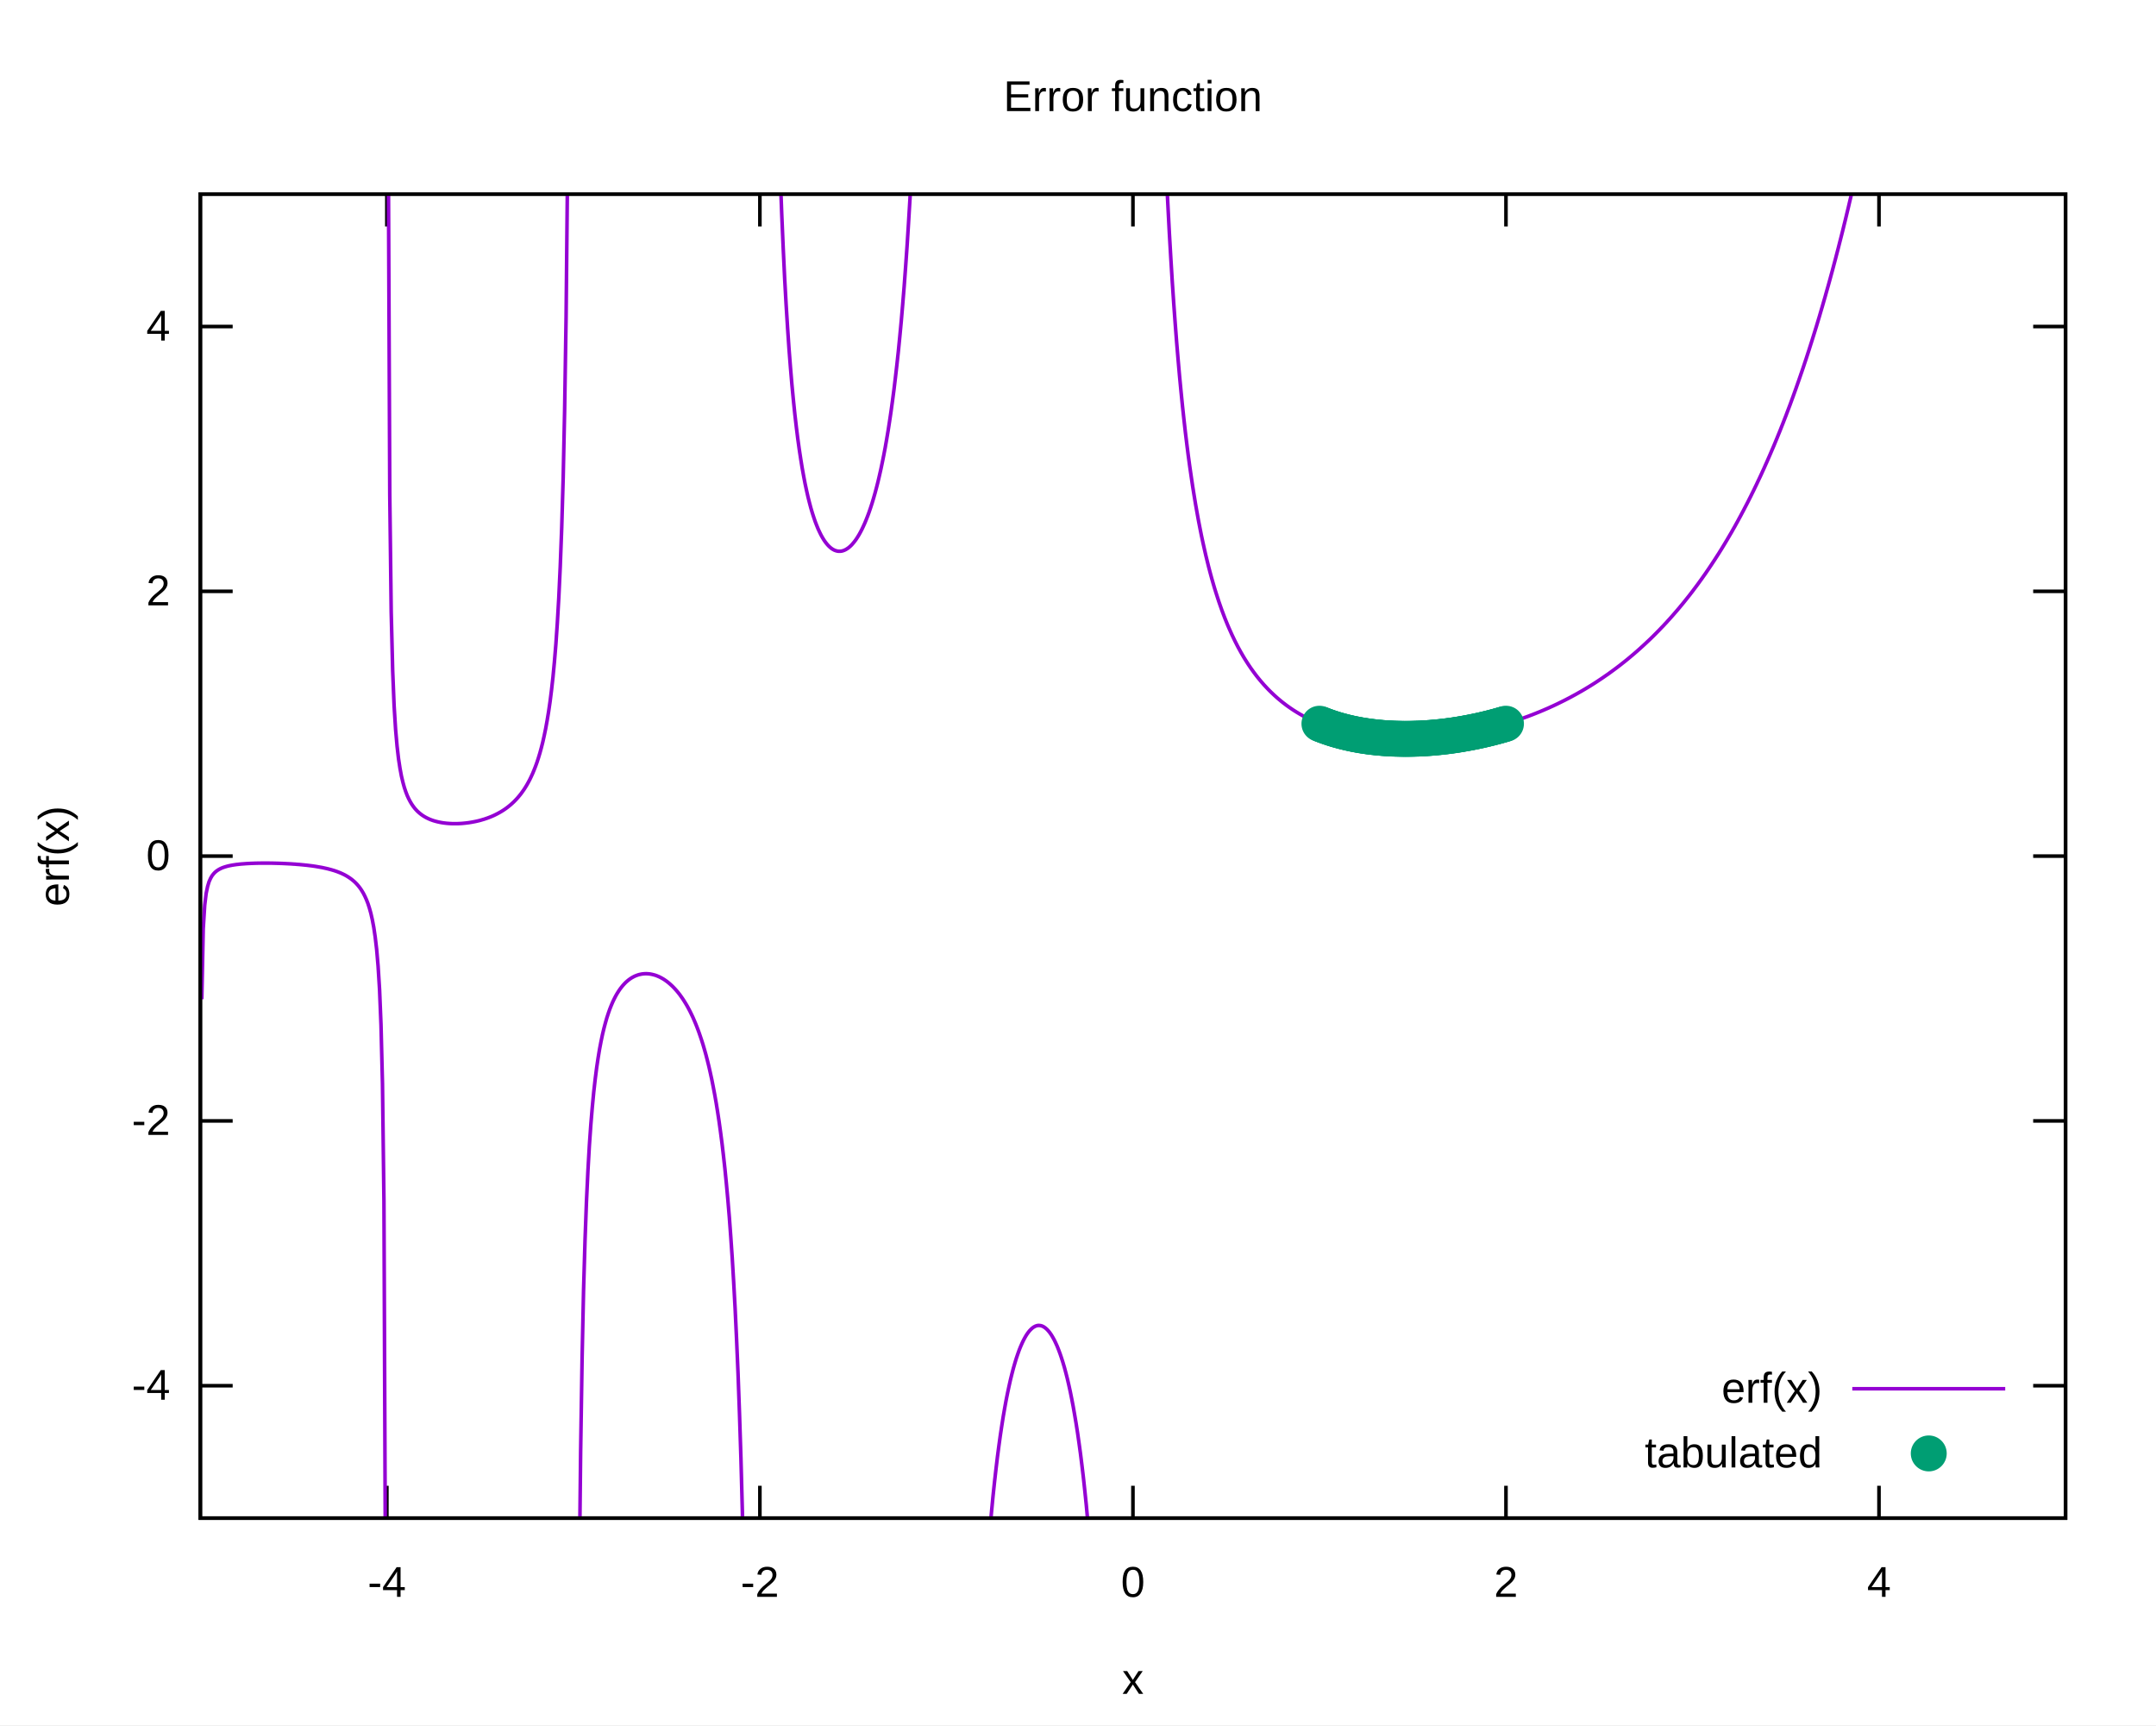
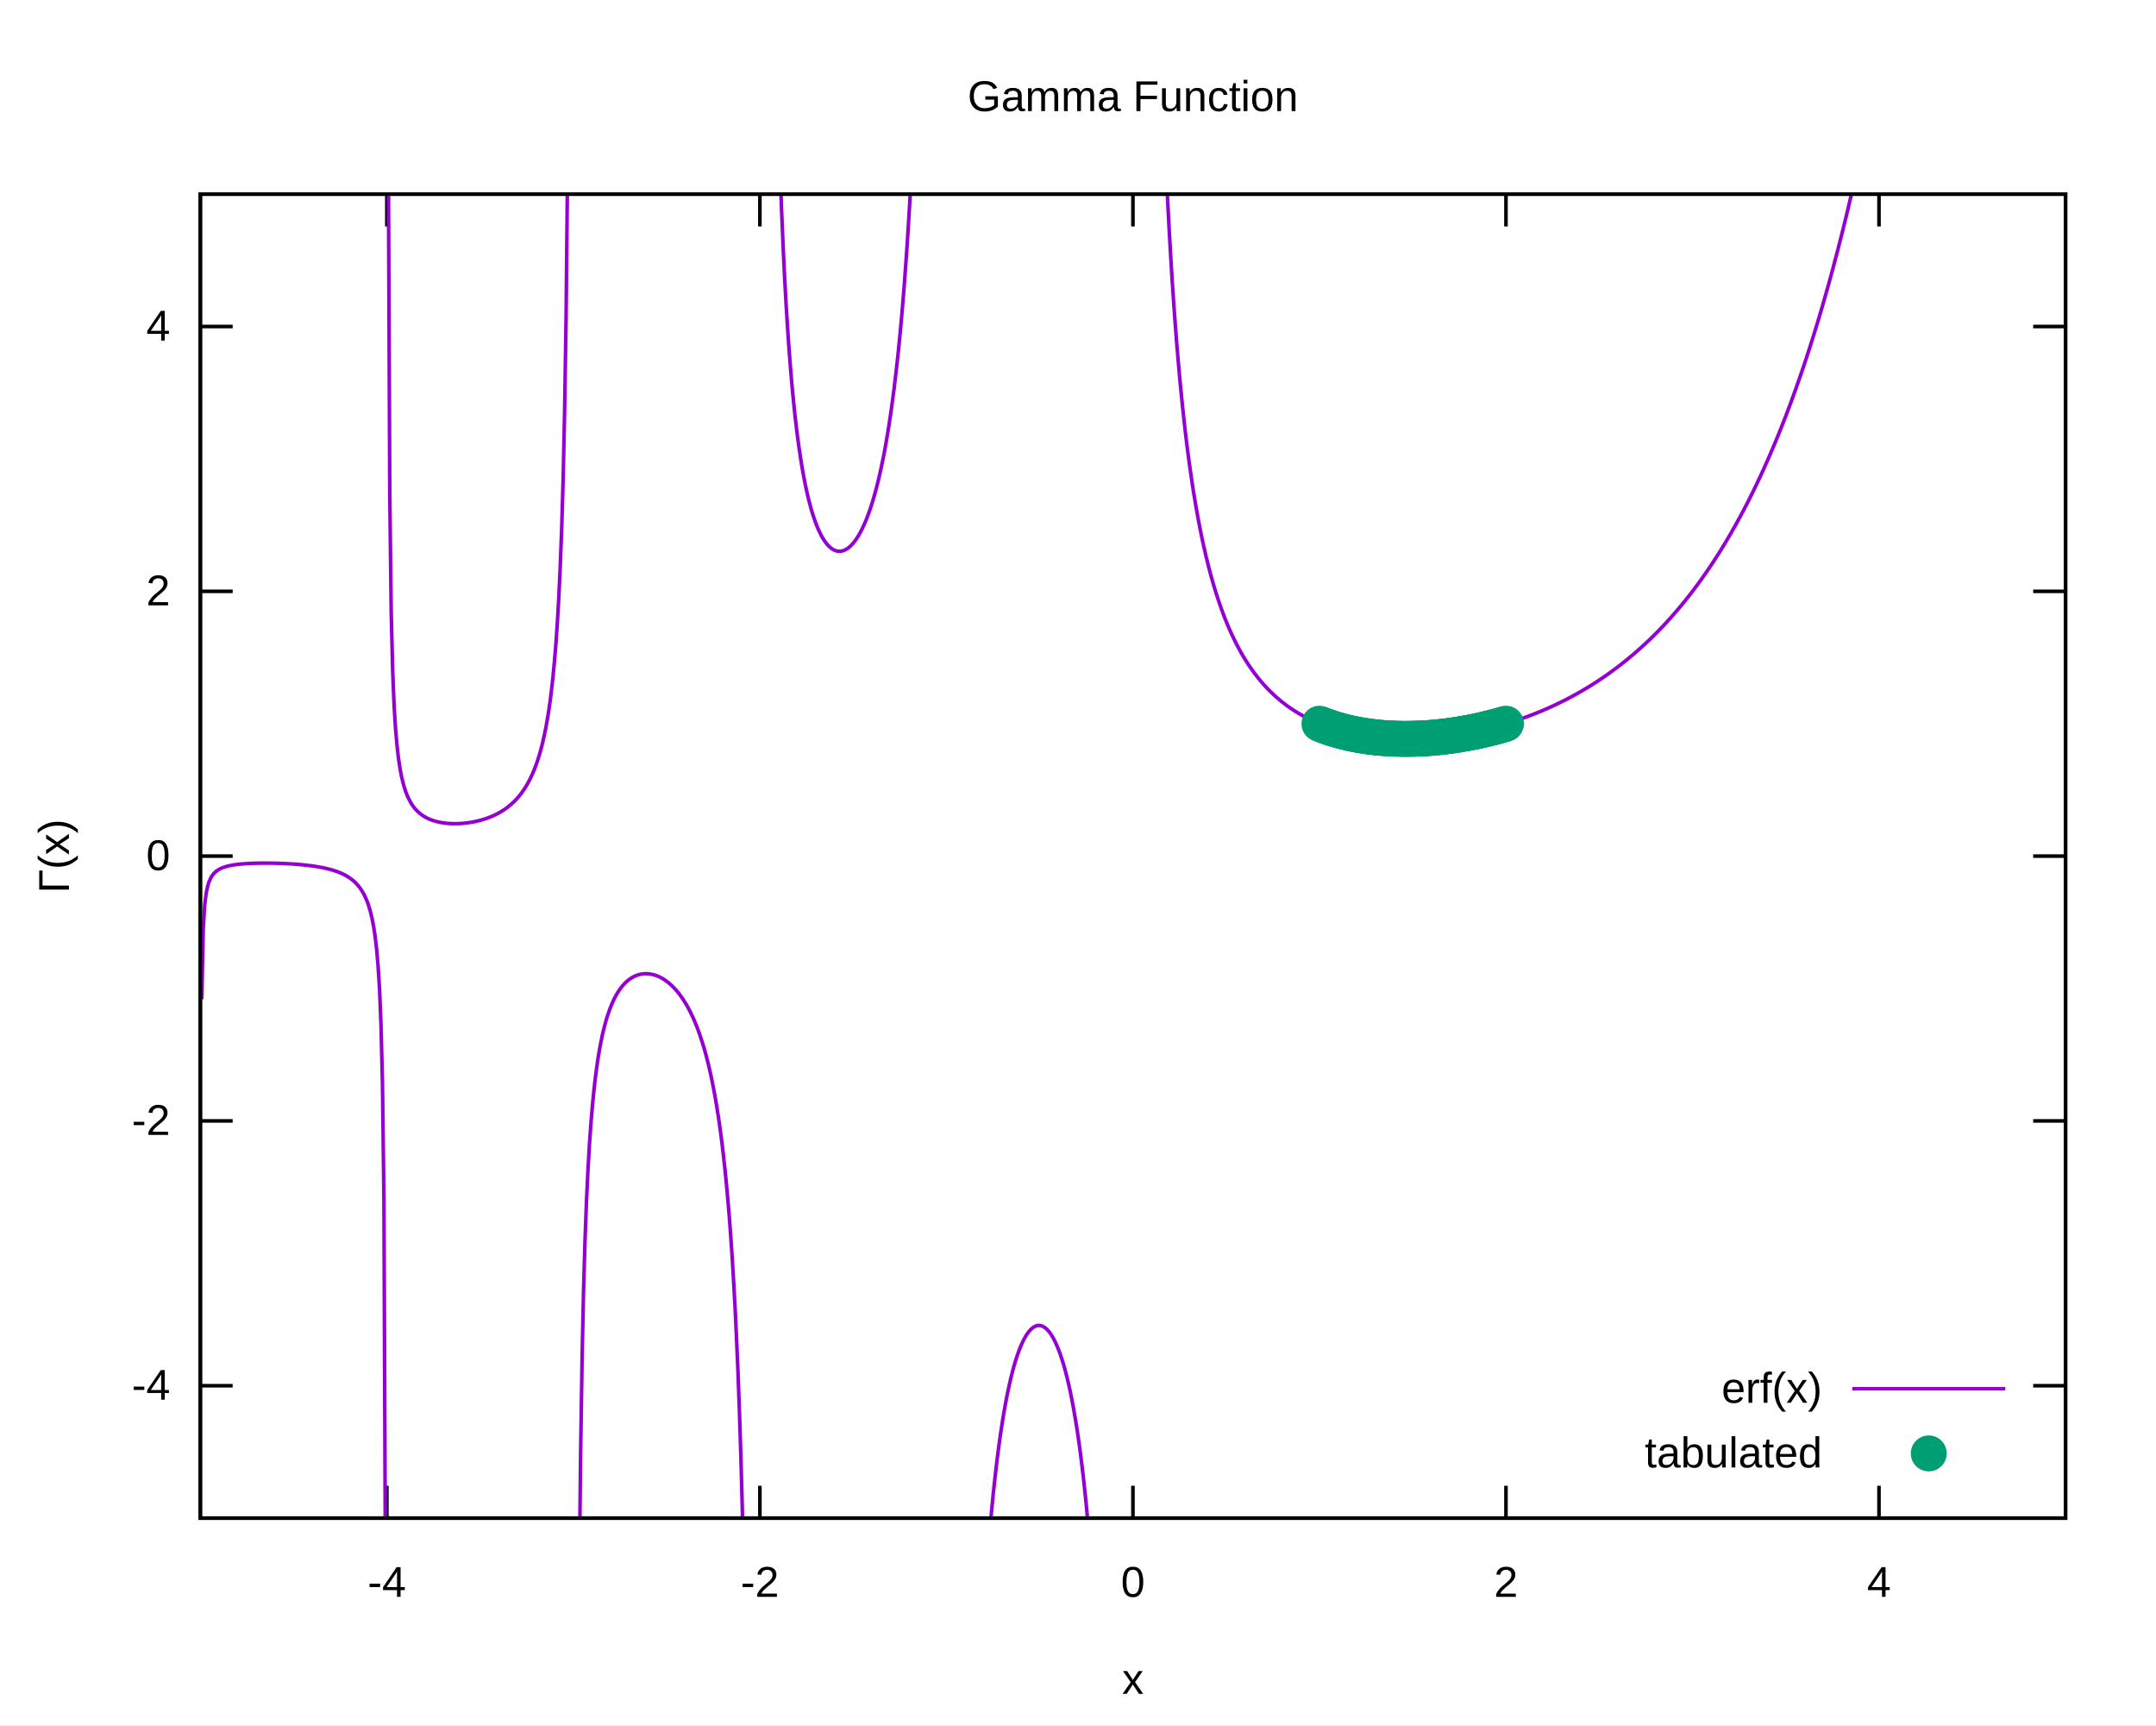
<svg xmlns="http://www.w3.org/2000/svg" xmlns:xlink="http://www.w3.org/1999/xlink" width="600" height="480" viewBox="0 0 600 480">
  <g id="gnuplot_canvas">
    <rect x="0" y="0" width="600" height="480" fill="#ffffff" />
    <defs>
      <circle id="gpDot" r="0.5" stroke-width="0.5" stroke="currentColor" />
      <path id="gpPt0" stroke-width="0.222" stroke="currentColor" d="M-1,0 h2 M0,-1 v2" />
      <path id="gpPt1" stroke-width="0.222" stroke="currentColor" d="M-1,-1 L1,1 M1,-1 L-1,1" />
      <path id="gpPt2" stroke-width="0.222" stroke="currentColor" d="M-1,0 L1,0 M0,-1 L0,1 M-1,-1 L1,1 M-1,1 L1,-1" />
      <rect id="gpPt3" stroke-width="0.222" stroke="currentColor" x="-1" y="-1" width="2" height="2" />
      <rect id="gpPt4" stroke-width="0.222" stroke="currentColor" fill="currentColor" x="-1" y="-1" width="2" height="2" />
      <circle id="gpPt5" stroke-width="0.222" stroke="currentColor" cx="0" cy="0" r="1" />
      <use xlink:href="#gpPt5" id="gpPt6" fill="currentColor" stroke="none" />
      <path id="gpPt7" stroke-width="0.222" stroke="currentColor" d="M0,-1.33 L-1.33,0.67 L1.33,0.67 z" />
      <use xlink:href="#gpPt7" id="gpPt8" fill="currentColor" stroke="none" />
      <use xlink:href="#gpPt7" id="gpPt9" stroke="currentColor" transform="rotate(180)" />
      <use xlink:href="#gpPt9" id="gpPt10" fill="currentColor" stroke="none" />
      <use xlink:href="#gpPt3" id="gpPt11" stroke="currentColor" transform="rotate(45)" />
      <use xlink:href="#gpPt11" id="gpPt12" fill="currentColor" stroke="none" />
      <path id="gpPt13" stroke-width="0.222" stroke="currentColor" d="M0,1.330 L1.265,0.411 L0.782,-1.067 L-0.782,-1.076 L-1.265,0.411 z" />
      <use xlink:href="#gpPt13" id="gpPt14" fill="currentColor" stroke="none" />
      <filter id="textbox" filterUnits="objectBoundingBox" x="0" y="0" height="1" width="1">
        <feFlood flood-color="#FFFFFF" flood-opacity="1" result="bgnd" />
        <feComposite in="SourceGraphic" in2="bgnd" operator="atop" />
      </filter>
      <filter id="greybox" filterUnits="objectBoundingBox" x="0" y="0" height="1" width="1">
        <feFlood flood-color="lightgrey" flood-opacity="1" result="grey" />
        <feComposite in="SourceGraphic" in2="grey" operator="atop" />
      </filter>
    </defs>
    <g fill="none" color="#FFFFFF" stroke="currentColor" stroke-width="1.00" stroke-linecap="butt" stroke-linejoin="miter">
</g>
    <g fill="none" color="black" stroke="currentColor" stroke-width="1.00" stroke-linecap="butt" stroke-linejoin="miter">
      <path stroke="black" d="M55.75,385.56 L64.75,385.56 M574.82,385.56 L565.82,385.56  " />
      <g transform="translate(47.36,389.46)" stroke="none" fill="black" font-family="Arial" font-size="12.00" text-anchor="end">
        <text>
          <tspan font-family="Arial">-4</tspan>
        </text>
      </g>
    </g>
    <g fill="none" color="black" stroke="currentColor" stroke-width="1.00" stroke-linecap="butt" stroke-linejoin="miter">
      <path stroke="black" d="M55.75,311.88 L64.75,311.88 M574.82,311.88 L565.82,311.88  " />
      <g transform="translate(47.36,315.78)" stroke="none" fill="black" font-family="Arial" font-size="12.00" text-anchor="end">
        <text>
          <tspan font-family="Arial">-2</tspan>
        </text>
      </g>
    </g>
    <g fill="none" color="black" stroke="currentColor" stroke-width="1.00" stroke-linecap="butt" stroke-linejoin="miter">
      <path stroke="black" d="M55.75,238.20 L64.75,238.20 M574.82,238.20 L565.82,238.20  " />
      <g transform="translate(47.36,242.10)" stroke="none" fill="black" font-family="Arial" font-size="12.00" text-anchor="end">
        <text>
          <tspan font-family="Arial"> 0</tspan>
        </text>
      </g>
    </g>
    <g fill="none" color="black" stroke="currentColor" stroke-width="1.00" stroke-linecap="butt" stroke-linejoin="miter">
      <path stroke="black" d="M55.75,164.53 L64.75,164.53 M574.82,164.53 L565.82,164.53  " />
      <g transform="translate(47.36,168.43)" stroke="none" fill="black" font-family="Arial" font-size="12.00" text-anchor="end">
        <text>
          <tspan font-family="Arial"> 2</tspan>
        </text>
      </g>
    </g>
    <g fill="none" color="black" stroke="currentColor" stroke-width="1.00" stroke-linecap="butt" stroke-linejoin="miter">
      <path stroke="black" d="M55.75,90.85 L64.75,90.85 M574.82,90.85 L565.82,90.85  " />
      <g transform="translate(47.36,94.75)" stroke="none" fill="black" font-family="Arial" font-size="12.00" text-anchor="end">
        <text>
          <tspan font-family="Arial"> 4</tspan>
        </text>
      </g>
    </g>
    <g fill="none" color="black" stroke="currentColor" stroke-width="1.00" stroke-linecap="butt" stroke-linejoin="miter">
      <path stroke="black" d="M107.66,422.40 L107.66,413.40 M107.66,54.01 L107.66,63.01  " />
      <g transform="translate(107.66,444.30)" stroke="none" fill="black" font-family="Arial" font-size="12.00" text-anchor="middle">
        <text>
          <tspan font-family="Arial">-4</tspan>
        </text>
      </g>
    </g>
    <g fill="none" color="black" stroke="currentColor" stroke-width="1.00" stroke-linecap="butt" stroke-linejoin="miter">
      <path stroke="black" d="M211.47,422.40 L211.47,413.40 M211.47,54.01 L211.47,63.01  " />
      <g transform="translate(211.47,444.30)" stroke="none" fill="black" font-family="Arial" font-size="12.00" text-anchor="middle">
        <text>
          <tspan font-family="Arial">-2</tspan>
        </text>
      </g>
    </g>
    <g fill="none" color="black" stroke="currentColor" stroke-width="1.00" stroke-linecap="butt" stroke-linejoin="miter">
      <path stroke="black" d="M315.29,422.40 L315.29,413.40 M315.29,54.01 L315.29,63.01  " />
      <g transform="translate(315.29,444.30)" stroke="none" fill="black" font-family="Arial" font-size="12.00" text-anchor="middle">
        <text>
          <tspan font-family="Arial"> 0</tspan>
        </text>
      </g>
    </g>
    <g fill="none" color="black" stroke="currentColor" stroke-width="1.00" stroke-linecap="butt" stroke-linejoin="miter">
      <path stroke="black" d="M419.10,422.40 L419.10,413.40 M419.10,54.01 L419.10,63.01  " />
      <g transform="translate(419.10,444.30)" stroke="none" fill="black" font-family="Arial" font-size="12.00" text-anchor="middle">
        <text>
          <tspan font-family="Arial"> 2</tspan>
        </text>
      </g>
    </g>
    <g fill="none" color="black" stroke="currentColor" stroke-width="1.00" stroke-linecap="butt" stroke-linejoin="miter">
      <path stroke="black" d="M522.91,422.40 L522.91,413.40 M522.91,54.01 L522.91,63.01  " />
      <g transform="translate(522.91,444.30)" stroke="none" fill="black" font-family="Arial" font-size="12.00" text-anchor="middle">
        <text>
          <tspan font-family="Arial"> 4</tspan>
        </text>
      </g>
    </g>
    <g fill="none" color="black" stroke="currentColor" stroke-width="1.00" stroke-linecap="butt" stroke-linejoin="miter">
</g>
    <g fill="none" color="black" stroke="currentColor" stroke-width="1.00" stroke-linecap="butt" stroke-linejoin="miter">
      <path stroke="black" d="M55.75,54.01 L55.75,422.40 L574.82,422.40 L574.82,54.01 L55.75,54.01 Z  " />
    </g>
    <g fill="none" color="black" stroke="currentColor" stroke-width="1.00" stroke-linecap="butt" stroke-linejoin="miter">
      <g transform="translate(19.18,238.21) rotate(270)" stroke="none" fill="black" font-family="Arial" font-size="12.00" text-anchor="middle">
        <text>
-           <tspan font-family="Arial">erf(x)</tspan>
+           <tspan font-family="Arial">Γ(x)</tspan>
        </text>
      </g>
    </g>
    <g fill="none" color="black" stroke="currentColor" stroke-width="1.00" stroke-linecap="butt" stroke-linejoin="miter">
      <g transform="translate(315.28,471.30)" stroke="none" fill="black" font-family="Arial" font-size="12.00" text-anchor="middle">
        <text>
          <tspan font-family="Arial">x</tspan>
        </text>
      </g>
    </g>
    <g fill="none" color="black" stroke="currentColor" stroke-width="1.00" stroke-linecap="butt" stroke-linejoin="miter">
</g>
    <g id="gnuplot_plot_1">
      <g fill="none" color="black" stroke="currentColor" stroke-width="1.00" stroke-linecap="butt" stroke-linejoin="miter">
        <g transform="translate(507.09,390.30)" stroke="none" fill="black" font-family="Arial" font-size="12.00" text-anchor="end">
          <text>
            <tspan font-family="Arial">erf(x)</tspan>
          </text>
        </g>
      </g>
      <g fill="none" color="black" stroke="currentColor" stroke-width="1.00" stroke-linecap="butt" stroke-linejoin="miter">
        <path stroke="rgb(148,   0, 211)" d="M515.48,386.40 L558.04,386.40 M56.16,278.03 L56.56,258.39 L56.97,251.85 L57.37,248.58 L57.78,246.63 L58.18,245.32   L58.59,244.40 L58.99,243.70 L59.40,243.17 L59.80,242.74 L60.21,242.39 L60.62,242.10 L61.02,241.86 L61.43,241.65   L61.83,241.47 L62.24,241.32 L62.64,241.19 L63.05,241.07 L63.46,240.96 L63.86,240.87 L64.27,240.79 L64.67,240.71   L65.08,240.65 L65.48,240.59 L65.89,240.53 L66.29,240.49 L66.70,240.44 L67.10,240.40 L67.51,240.37 L67.92,240.34   L68.32,240.31 L68.73,240.28 L69.13,240.26 L69.54,240.24 L69.94,240.22 L70.35,240.21 L70.75,240.19 L71.16,240.18   L71.57,240.17 L71.97,240.16 L72.38,240.16 L72.78,240.15 L73.19,240.15 L73.59,240.15 L74.00,240.15 L74.40,240.15   L74.81,240.15 L75.22,240.16 L75.62,240.16 L76.03,240.17 L76.43,240.18 L76.84,240.19 L77.24,240.20 L77.65,240.21   L78.05,240.23 L78.46,240.24 L78.86,240.26 L79.27,240.28 L79.68,240.30 L80.08,240.32 L80.49,240.34 L80.89,240.36   L81.30,240.39 L81.70,240.42 L82.11,240.44 L82.51,240.48 L82.92,240.51 L83.33,240.54 L83.73,240.58 L84.14,240.62   L84.54,240.66 L84.95,240.70 L85.35,240.74 L85.76,240.79 L86.16,240.84 L86.57,240.89 L86.98,240.94 L87.38,241.00   L87.79,241.06 L88.19,241.13 L88.60,241.20 L89.00,241.27 L89.41,241.34 L89.81,241.42 L90.22,241.51 L90.63,241.60   L91.03,241.69 L91.44,241.79 L91.84,241.90 L92.25,242.01 L92.65,242.13 L93.06,242.25 L93.46,242.39 L93.87,242.53   L94.27,242.69 L94.68,242.85 L95.09,243.03 L95.49,243.22 L95.90,243.42 L96.30,243.64 L96.71,243.88 L97.11,244.14   L97.52,244.42 L97.92,244.72 L98.33,245.06 L98.74,245.42 L99.14,245.82 L99.55,246.27 L99.95,246.76 L100.36,247.31   L100.76,247.93 L101.17,248.63 L101.57,249.42 L101.98,250.33 L102.39,251.38 L102.79,252.62 L103.20,254.08 L103.60,255.84   L104.01,257.99 L104.41,260.69 L104.82,264.17 L105.22,268.82 L105.63,275.34 L106.03,285.14 L106.44,301.48 L106.85,334.19   L107.20,422.40 M108.12,54.01 L108.47,137.59 L108.87,170.30 L109.28,186.64 L109.68,196.43 L110.09,202.95 L110.50,207.59   L110.90,211.06 L111.31,213.75 L111.71,215.90 L112.12,217.64 L112.52,219.09 L112.93,220.31 L113.33,221.35 L113.74,222.24   L114.15,223.02 L114.55,223.70 L114.96,224.30 L115.36,224.83 L115.77,225.30 L116.17,225.72 L116.58,226.09 L116.98,226.43   L117.39,226.74 L117.79,227.01 L118.20,227.26 L118.61,227.49 L119.01,227.69 L119.42,227.88 L119.82,228.05 L120.23,228.20   L120.63,228.34 L121.04,228.46 L121.44,228.57 L121.85,228.67 L122.26,228.76 L122.66,228.84 L123.07,228.91 L123.47,228.97   L123.88,229.02 L124.28,229.07 L124.69,229.10 L125.09,229.13 L125.50,229.15 L125.91,229.17 L126.31,229.17 L126.72,229.17   L127.12,229.17 L127.53,229.16 L127.93,229.14 L128.34,229.12 L128.74,229.09 L129.15,229.05 L129.56,229.01 L129.96,228.96   L130.37,228.91 L130.77,228.85 L131.18,228.78 L131.58,228.71 L131.99,228.63 L132.39,228.55 L132.80,228.46 L133.21,228.36   L133.61,228.26 L134.02,228.14 L134.42,228.02 L134.83,227.90 L135.23,227.76 L135.64,227.62 L136.04,227.47 L136.45,227.31   L136.85,227.15 L137.26,226.97 L137.67,226.78 L138.07,226.58 L138.48,226.37 L138.88,226.15 L139.29,225.92 L139.69,225.68   L140.10,225.42 L140.50,225.15 L140.91,224.86 L141.32,224.55 L141.72,224.23 L142.13,223.89 L142.53,223.53 L142.94,223.15   L143.34,222.75 L143.75,222.32 L144.15,221.87 L144.56,221.38 L144.97,220.87 L145.37,220.32 L145.78,219.74 L146.18,219.12   L146.59,218.45 L146.99,217.74 L147.40,216.97 L147.80,216.15 L148.21,215.26 L148.61,214.30 L149.02,213.26 L149.43,212.13   L149.83,210.91 L150.24,209.56 L150.64,208.10 L151.05,206.48 L151.45,204.69 L151.86,202.71 L152.26,200.50 L152.67,198.02   L153.08,195.22 L153.48,192.03 L153.89,188.38 L154.29,184.16 L154.70,179.21 L155.10,173.35 L155.51,166.30 L155.91,157.67   L156.32,146.85 L156.73,132.91 L157.13,114.30 L157.54,88.21 L157.88,54.01 M161.39,422.40 L161.59,403.67 L162.00,377.59   L162.40,359.00 L162.81,345.09 L163.21,334.30 L163.62,325.70 L164.02,318.68 L164.43,312.86 L164.84,307.96 L165.24,303.78   L165.65,300.18 L166.05,297.05 L166.46,294.30 L166.86,291.88 L167.27,289.74 L167.67,287.82 L168.08,286.11 L168.49,284.57   L168.89,283.18 L169.30,281.92 L169.70,280.78 L170.11,279.75 L170.51,278.81 L170.92,277.95 L171.32,277.17 L171.73,276.45   L172.14,275.80 L172.54,275.21 L172.95,274.67 L173.35,274.18 L173.76,273.73 L174.16,273.32 L174.57,272.96 L174.97,272.63   L175.38,272.33 L175.78,272.07 L176.19,271.84 L176.60,271.63 L177.00,271.46 L177.41,271.31 L177.81,271.18 L178.22,271.09   L178.62,271.01 L179.03,270.96 L179.43,270.93 L179.84,270.92 L180.25,270.94 L180.65,270.97 L181.06,271.03 L181.46,271.11   L181.87,271.21 L182.27,271.32 L182.68,271.46 L183.08,271.62 L183.49,271.80 L183.90,272.01 L184.30,272.23 L184.71,272.47   L185.11,272.74 L185.52,273.03 L185.92,273.34 L186.33,273.68 L186.73,274.04 L187.14,274.42 L187.54,274.83 L187.95,275.27   L188.36,275.73 L188.76,276.22 L189.17,276.74 L189.57,277.30 L189.98,277.88 L190.38,278.50 L190.79,279.16 L191.20,279.85   L191.60,280.58 L192.01,281.36 L192.41,282.18 L192.82,283.04 L193.22,283.96 L193.63,284.93 L194.03,285.95 L194.44,287.04   L194.84,288.19 L195.25,289.41 L195.66,290.70 L196.06,292.07 L196.47,293.53 L196.87,295.09 L197.28,296.74 L197.68,298.51   L198.09,300.39 L198.49,302.41 L198.90,304.57 L199.31,306.89 L199.71,309.38 L200.12,312.07 L200.52,314.97 L200.93,318.11   L201.33,321.51 L201.74,325.22 L202.14,329.27 L202.55,333.71 L202.96,338.59 L203.36,343.98 L203.77,349.96 L204.17,356.62   L204.58,364.10 L204.98,372.54 L205.39,382.13 L205.79,393.12 L206.20,405.84 L206.60,420.72 L206.63,422.40 M217.34,54.01   L217.55,59.55 L217.96,69.04 L218.36,77.36 L218.77,84.72 L219.18,91.26 L219.58,97.11 L219.99,102.35 L220.39,107.09   L220.80,111.37 L221.20,115.25 L221.61,118.79 L222.01,122.01 L222.42,124.97 L222.83,127.67 L223.23,130.15 L223.64,132.42   L224.04,134.52 L224.45,136.44 L224.85,138.21 L225.26,139.84 L225.66,141.35 L226.07,142.73 L226.48,143.99 L226.88,145.16   L227.29,146.22 L227.69,147.20 L228.10,148.08 L228.50,148.89 L228.91,149.62 L229.31,150.27 L229.72,150.86 L230.13,151.38   L230.53,151.83 L230.94,152.22 L231.34,152.56 L231.75,152.83 L232.15,153.05 L232.56,153.21 L232.96,153.32 L233.37,153.38   L233.77,153.38 L234.18,153.34 L234.59,153.24 L234.99,153.09 L235.40,152.89 L235.80,152.64 L236.21,152.35 L236.61,152.00   L237.02,151.60 L237.42,151.14 L237.83,150.64 L238.24,150.08 L238.64,149.47 L239.05,148.80 L239.45,148.08 L239.86,147.29   L240.26,146.45 L240.67,145.54 L241.07,144.57 L241.48,143.53 L241.89,142.42 L242.29,141.24 L242.70,139.98 L243.10,138.65   L243.51,137.22 L243.91,135.72 L244.32,134.11 L244.72,132.41 L245.13,130.61 L245.53,128.70 L245.94,126.67 L246.35,124.52   L246.75,122.23 L247.16,119.80 L247.56,117.22 L247.97,114.47 L248.37,111.55 L248.78,108.44 L249.18,105.12 L249.59,101.58   L250.00,97.80 L250.40,93.75 L250.81,89.41 L251.21,84.74 L251.62,79.73 L252.02,74.33 L252.43,68.49 L252.83,62.17   L253.24,55.32 L253.31,54.01 M275.77,422.40 L275.95,420.47 L276.35,416.29 L276.76,412.41 L277.17,408.80 L277.57,405.44   L277.98,402.31 L278.38,399.40 L278.79,396.68 L279.19,394.14 L279.60,391.78 L280.00,389.58 L280.41,387.53 L280.82,385.62   L281.22,383.84 L281.63,382.19 L282.03,380.66 L282.44,379.24 L282.84,377.92 L283.25,376.72 L283.65,375.60 L284.06,374.59   L284.47,373.66 L284.87,372.83 L285.28,372.07 L285.68,371.40 L286.09,370.81 L286.49,370.30 L286.90,369.87 L287.30,369.51   L287.71,369.22 L288.11,369.01 L288.52,368.86 L288.93,368.79 L289.33,368.80 L289.74,368.87 L290.14,369.01 L290.55,369.23   L290.95,369.52 L291.36,369.88 L291.76,370.31 L292.17,370.82 L292.58,371.41 L292.98,372.08 L293.39,372.82 L293.79,373.65   L294.20,374.56 L294.60,375.56 L295.01,376.66 L295.41,377.84 L295.82,379.13 L296.23,380.52 L296.63,382.01 L297.04,383.62   L297.44,385.35 L297.85,387.21 L298.25,389.20 L298.66,391.33 L299.06,393.61 L299.47,396.05 L299.88,398.67 L300.28,401.47   L300.69,404.46 L301.09,407.68 L301.50,411.12 L301.90,414.81 L302.31,418.78 L302.64,422.40  " />
        <path stroke="rgb(148,   0, 211)" d="M324.86,54.01 L325.02,57.14 L325.42,64.79 L325.83,71.83 L326.23,78.35 L326.64,84.38 L327.05,89.99 L327.45,95.21   L327.86,100.08 L328.26,104.64 L328.67,108.91 L329.07,112.93 L329.48,116.70 L329.88,120.25 L330.29,123.61 L330.69,126.78   L331.10,129.78 L331.51,132.62 L331.91,135.32 L332.32,137.88 L332.72,140.31 L333.13,142.63 L333.53,144.84 L333.94,146.95   L334.34,148.96 L334.75,150.88 L335.16,152.72 L335.56,154.48 L335.97,156.16 L336.37,157.78 L336.78,159.33 L337.18,160.81   L337.59,162.24 L337.99,163.61 L338.40,164.93 L338.81,166.20 L339.21,167.43 L339.62,168.60 L340.02,169.74 L340.43,170.83   L340.83,171.89 L341.24,172.91 L341.64,173.89 L342.05,174.84 L342.46,175.76 L342.86,176.65 L343.27,177.51 L343.67,178.34   L344.08,179.15 L344.48,179.93 L344.89,180.68 L345.29,181.41 L345.70,182.12 L346.10,182.81 L346.51,183.48 L346.92,184.12   L347.32,184.75 L347.73,185.36 L348.13,185.95 L348.54,186.52 L348.94,187.08 L349.35,187.62 L349.75,188.15 L350.16,188.66   L350.57,189.16 L350.97,189.64 L351.38,190.11 L351.78,190.57 L352.19,191.01 L352.59,191.44 L353.00,191.87 L353.40,192.27   L353.81,192.67 L354.22,193.06 L354.62,193.44 L355.03,193.81 L355.43,194.17 L355.84,194.52 L356.24,194.85 L356.65,195.19   L357.05,195.51 L357.46,195.82 L357.86,196.13 L358.27,196.43 L358.68,196.72 L359.08,197.00 L359.49,197.28 L359.89,197.55   L360.30,197.81 L360.70,198.06 L361.11,198.31 L361.51,198.55 L361.92,198.79 L362.33,199.02 L362.73,199.25 L363.14,199.47   L363.54,199.68 L363.95,199.89 L364.35,200.09 L364.76,200.29 L365.16,200.48 L365.57,200.66 L365.98,200.85 L366.38,201.02   L366.79,201.20 L367.19,201.37 L367.60,201.53 L368.00,201.69 L368.41,201.84 L368.81,202.00 L369.22,202.14 L369.63,202.29   L370.03,202.43 L370.44,202.56 L370.84,202.69 L371.25,202.82 L371.65,202.94 L372.06,203.06 L372.46,203.18 L372.87,203.29   L373.27,203.41 L373.68,203.51 L374.09,203.62 L374.49,203.72 L374.90,203.81 L375.30,203.91 L375.71,204.00 L376.11,204.09   L376.52,204.17 L376.92,204.25 L377.33,204.33 L377.74,204.41 L378.14,204.48 L378.55,204.56 L378.95,204.62 L379.36,204.69   L379.76,204.75 L380.17,204.81 L380.57,204.87 L380.98,204.93 L381.39,204.98 L381.79,205.03 L382.20,205.08 L382.60,205.13   L383.01,205.17 L383.41,205.21 L383.82,205.25 L384.22,205.29 L384.63,205.32 L385.04,205.35 L385.44,205.38 L385.85,205.41   L386.25,205.43 L386.66,205.46 L387.06,205.48 L387.47,205.50 L387.87,205.52 L388.28,205.53 L388.68,205.54 L389.09,205.55   L389.50,205.56 L389.90,205.57 L390.31,205.58 L390.71,205.58 L391.12,205.58 L391.52,205.58 L391.93,205.58 L392.33,205.57   L392.74,205.57 L393.15,205.56 L393.55,205.55 L393.96,205.53 L394.36,205.52 L394.77,205.51 L395.17,205.49 L395.58,205.47   L395.98,205.45 L396.39,205.42 L396.80,205.40 L397.20,205.37 L397.61,205.34 L398.01,205.31 L398.42,205.28 L398.82,205.25   L399.23,205.21 L399.63,205.18 L400.04,205.14 L400.44,205.10 L400.85,205.05 L401.26,205.01 L401.66,204.96 L402.07,204.92   L402.47,204.87 L402.88,204.82 L403.28,204.76 L403.69,204.71 L404.09,204.65 L404.50,204.60 L404.91,204.54 L405.31,204.48   L405.72,204.41 L406.12,204.35 L406.53,204.28 L406.93,204.21 L407.34,204.14 L407.74,204.07 L408.15,204.00 L408.56,203.92   L408.96,203.85 L409.37,203.77 L409.77,203.69 L410.18,203.61 L410.58,203.52 L410.99,203.44 L411.39,203.35 L411.80,203.26   L412.21,203.17 L412.61,203.08 L413.02,202.99 L413.42,202.89 L413.83,202.79 L414.23,202.70 L414.64,202.59 L415.04,202.49   L415.45,202.39 L415.85,202.28 L416.26,202.17 L416.67,202.06 L417.07,201.95 L417.48,201.84 L417.88,201.72 L418.29,201.61   L418.69,201.49 L419.10,201.37 L419.50,201.24 L419.91,201.12 L420.32,200.99 L420.72,200.86 L421.13,200.73 L421.53,200.60   L421.94,200.47 L422.34,200.33 L422.75,200.19 L423.15,200.05 L423.56,199.91 L423.97,199.77 L424.37,199.62 L424.78,199.48   L425.18,199.33 L425.59,199.18 L425.99,199.02 L426.40,198.87 L426.80,198.71 L427.21,198.55 L427.61,198.39 L428.02,198.22   L428.43,198.06 L428.83,197.89 L429.24,197.72 L429.64,197.55 L430.05,197.37 L430.45,197.20 L430.86,197.02 L431.26,196.84   L431.67,196.65 L432.08,196.47 L432.48,196.28 L432.89,196.09 L433.29,195.90 L433.70,195.70 L434.10,195.50 L434.51,195.30   L434.91,195.10 L435.32,194.90 L435.73,194.69 L436.13,194.48 L436.54,194.27 L436.94,194.06 L437.35,193.84 L437.75,193.62   L438.16,193.40 L438.56,193.18 L438.97,192.95 L439.37,192.72 L439.78,192.49 L440.19,192.26 L440.59,192.02 L441.00,191.78   L441.40,191.54 L441.81,191.29 L442.21,191.05 L442.62,190.80 L443.03,190.54 L443.43,190.29 L443.84,190.03 L444.24,189.77   L444.65,189.50 L445.05,189.23 L445.46,188.96 L445.86,188.69 L446.27,188.41 L446.67,188.13 L447.08,187.85 L447.49,187.57   L447.89,187.28 L448.30,186.98 L448.70,186.69 L449.11,186.39 L449.51,186.09 L449.92,185.79 L450.32,185.48 L450.73,185.17   L451.14,184.85 L451.54,184.53 L451.95,184.21 L452.35,183.89 L452.76,183.56 L453.16,183.23 L453.57,182.89 L453.97,182.55   L454.38,182.21 L454.79,181.86 L455.19,181.51 L455.60,181.16 L456.00,180.80 L456.41,180.44 L456.81,180.07 L457.22,179.70   L457.62,179.33 L458.03,178.95 L458.43,178.57 L458.84,178.19 L459.25,177.80 L459.65,177.41 L460.06,177.01 L460.46,176.61   L460.87,176.20 L461.27,175.79 L461.68,175.38 L462.08,174.96 L462.49,174.53 L462.90,174.11 L463.30,173.67 L463.71,173.24   L464.11,172.79 L464.52,172.35 L464.92,171.90 L465.33,171.44 L465.73,170.98 L466.14,170.51 L466.55,170.04 L466.95,169.57   L467.36,169.09 L467.76,168.60 L468.17,168.11 L468.57,167.62 L468.98,167.11 L469.38,166.61 L469.79,166.10 L470.20,165.58   L470.60,165.06 L471.01,164.53 L471.41,163.99 L471.82,163.45 L472.22,162.91 L472.63,162.36 L473.03,161.80 L473.44,161.24   L473.84,160.67 L474.25,160.09 L474.66,159.51 L475.06,158.92 L475.47,158.33 L475.87,157.73 L476.28,157.12 L476.68,156.51   L477.09,155.89 L477.49,155.27 L477.90,154.63 L478.31,154.00 L478.71,153.35 L479.12,152.70 L479.52,152.04 L479.93,151.37   L480.33,150.70 L480.74,150.01 L481.14,149.33 L481.55,148.63 L481.96,147.93 L482.36,147.21 L482.77,146.50 L483.17,145.77   L483.58,145.04 L483.98,144.29 L484.39,143.54 L484.79,142.78 L485.20,142.02 L485.60,141.24 L486.01,140.46 L486.42,139.67   L486.82,138.87 L487.23,138.06 L487.63,137.24 L488.04,136.42 L488.44,135.58 L488.85,134.74 L489.25,133.88 L489.66,133.02   L490.07,132.15 L490.47,131.27 L490.88,130.38 L491.28,129.47 L491.69,128.56 L492.09,127.64 L492.50,126.71 L492.90,125.77   L493.31,124.82 L493.72,123.86 L494.12,122.89 L494.53,121.90 L494.93,120.91 L495.34,119.91 L495.74,118.89 L496.15,117.86   L496.55,116.83 L496.96,115.78 L497.36,114.72 L497.77,113.64 L498.18,112.56 L498.58,111.46 L498.99,110.35 L499.39,109.23   L499.80,108.10 L500.20,106.95 L500.61,105.79 L501.01,104.62 L501.42,103.44 L501.83,102.24 L502.23,101.03 L502.64,99.81   L503.04,98.57 L503.45,97.32 L503.85,96.05 L504.26,94.77 L504.66,93.48 L505.07,92.17 L505.48,90.84 L505.88,89.51   L506.29,88.15 L506.69,86.78 L507.10,85.40 L507.50,84.00 L507.91,82.59 L508.31,81.15 L508.72,79.71 L509.13,78.24   L509.53,76.76 L509.94,75.27 L510.34,73.75 L510.75,72.22 L511.15,70.67 L511.56,69.11 L511.96,67.52 L512.37,65.92   L512.78,64.30 L513.18,62.66 L513.59,61.01 L513.99,59.33 L514.40,57.64 L514.80,55.92 L515.21,54.19 L515.25,54.01    " />
      </g>
    </g>
    <g id="gnuplot_plot_2">
      <g fill="none" color="black" stroke="currentColor" stroke-width="1.00" stroke-linecap="butt" stroke-linejoin="miter">
        <g transform="translate(507.09,408.30)" stroke="none" fill="black" font-family="Arial" font-size="12.00" text-anchor="end">
          <text>
            <tspan font-family="Arial">tabulated</tspan>
          </text>
        </g>
      </g>
      <g fill="none" color="black" stroke="currentColor" stroke-width="1.00" stroke-linecap="butt" stroke-linejoin="miter">
        <use xlink:href="#gpPt6" transform="translate(367.19,201.37) scale(4.50)" color="rgb(  0, 158, 115)" />
        <use xlink:href="#gpPt6" transform="translate(367.71,201.57) scale(4.50)" color="rgb(  0, 158, 115)" />
        <use xlink:href="#gpPt6" transform="translate(368.23,201.78) scale(4.50)" color="rgb(  0, 158, 115)" />
        <use xlink:href="#gpPt6" transform="translate(368.75,201.97) scale(4.50)" color="rgb(  0, 158, 115)" />
        <use xlink:href="#gpPt6" transform="translate(369.27,202.16) scale(4.50)" color="rgb(  0, 158, 115)" />
        <use xlink:href="#gpPt6" transform="translate(369.79,202.34) scale(4.50)" color="rgb(  0, 158, 115)" />
        <use xlink:href="#gpPt6" transform="translate(370.31,202.52) scale(4.50)" color="rgb(  0, 158, 115)" />
        <use xlink:href="#gpPt6" transform="translate(370.83,202.69) scale(4.50)" color="rgb(  0, 158, 115)" />
        <use xlink:href="#gpPt6" transform="translate(371.34,202.85) scale(4.50)" color="rgb(  0, 158, 115)" />
        <use xlink:href="#gpPt6" transform="translate(371.86,203.01) scale(4.50)" color="rgb(  0, 158, 115)" />
        <use xlink:href="#gpPt6" transform="translate(372.38,203.16) scale(4.50)" color="rgb(  0, 158, 115)" />
        <use xlink:href="#gpPt6" transform="translate(372.90,203.30) scale(4.50)" color="rgb(  0, 158, 115)" />
        <use xlink:href="#gpPt6" transform="translate(373.42,203.44) scale(4.50)" color="rgb(  0, 158, 115)" />
        <use xlink:href="#gpPt6" transform="translate(373.94,203.58) scale(4.50)" color="rgb(  0, 158, 115)" />
        <use xlink:href="#gpPt6" transform="translate(374.46,203.71) scale(4.50)" color="rgb(  0, 158, 115)" />
        <use xlink:href="#gpPt6" transform="translate(374.98,203.83) scale(4.50)" color="rgb(  0, 158, 115)" />
        <use xlink:href="#gpPt6" transform="translate(375.50,203.95) scale(4.50)" color="rgb(  0, 158, 115)" />
        <use xlink:href="#gpPt6" transform="translate(376.02,204.07) scale(4.50)" color="rgb(  0, 158, 115)" />
        <use xlink:href="#gpPt6" transform="translate(376.54,204.18) scale(4.50)" color="rgb(  0, 158, 115)" />
        <use xlink:href="#gpPt6" transform="translate(377.05,204.28) scale(4.50)" color="rgb(  0, 158, 115)" />
        <use xlink:href="#gpPt6" transform="translate(377.57,204.38) scale(4.50)" color="rgb(  0, 158, 115)" />
        <use xlink:href="#gpPt6" transform="translate(378.09,204.48) scale(4.50)" color="rgb(  0, 158, 115)" />
        <use xlink:href="#gpPt6" transform="translate(378.61,204.57) scale(4.50)" color="rgb(  0, 158, 115)" />
        <use xlink:href="#gpPt6" transform="translate(379.13,204.65) scale(4.50)" color="rgb(  0, 158, 115)" />
        <use xlink:href="#gpPt6" transform="translate(379.65,204.74) scale(4.50)" color="rgb(  0, 158, 115)" />
        <use xlink:href="#gpPt6" transform="translate(380.17,204.81) scale(4.50)" color="rgb(  0, 158, 115)" />
        <use xlink:href="#gpPt6" transform="translate(380.69,204.89) scale(4.50)" color="rgb(  0, 158, 115)" />
        <use xlink:href="#gpPt6" transform="translate(381.21,204.96) scale(4.50)" color="rgb(  0, 158, 115)" />
        <use xlink:href="#gpPt6" transform="translate(381.73,205.02) scale(4.50)" color="rgb(  0, 158, 115)" />
        <use xlink:href="#gpPt6" transform="translate(382.25,205.09) scale(4.50)" color="rgb(  0, 158, 115)" />
        <use xlink:href="#gpPt6" transform="translate(382.76,205.14) scale(4.50)" color="rgb(  0, 158, 115)" />
        <use xlink:href="#gpPt6" transform="translate(383.28,205.20) scale(4.50)" color="rgb(  0, 158, 115)" />
        <use xlink:href="#gpPt6" transform="translate(383.80,205.25) scale(4.50)" color="rgb(  0, 158, 115)" />
        <use xlink:href="#gpPt6" transform="translate(384.32,205.29) scale(4.50)" color="rgb(  0, 158, 115)" />
        <use xlink:href="#gpPt6" transform="translate(384.84,205.34) scale(4.50)" color="rgb(  0, 158, 115)" />
        <use xlink:href="#gpPt6" transform="translate(385.36,205.38) scale(4.50)" color="rgb(  0, 158, 115)" />
        <use xlink:href="#gpPt6" transform="translate(385.88,205.41) scale(4.50)" color="rgb(  0, 158, 115)" />
        <use xlink:href="#gpPt6" transform="translate(386.40,205.44) scale(4.50)" color="rgb(  0, 158, 115)" />
        <use xlink:href="#gpPt6" transform="translate(386.92,205.47) scale(4.50)" color="rgb(  0, 158, 115)" />
        <use xlink:href="#gpPt6" transform="translate(387.44,205.50) scale(4.50)" color="rgb(  0, 158, 115)" />
        <use xlink:href="#gpPt6" transform="translate(387.95,205.52) scale(4.50)" color="rgb(  0, 158, 115)" />
        <use xlink:href="#gpPt6" transform="translate(388.47,205.54) scale(4.50)" color="rgb(  0, 158, 115)" />
        <use xlink:href="#gpPt6" transform="translate(388.99,205.55) scale(4.50)" color="rgb(  0, 158, 115)" />
        <use xlink:href="#gpPt6" transform="translate(389.51,205.56) scale(4.50)" color="rgb(  0, 158, 115)" />
        <use xlink:href="#gpPt6" transform="translate(390.03,205.57) scale(4.50)" color="rgb(  0, 158, 115)" />
        <use xlink:href="#gpPt6" transform="translate(390.55,205.58) scale(4.50)" color="rgb(  0, 158, 115)" />
        <use xlink:href="#gpPt6" transform="translate(391.07,205.58) scale(4.50)" color="rgb(  0, 158, 115)" />
        <use xlink:href="#gpPt6" transform="translate(391.59,205.58) scale(4.50)" color="rgb(  0, 158, 115)" />
        <use xlink:href="#gpPt6" transform="translate(392.11,205.57) scale(4.50)" color="rgb(  0, 158, 115)" />
        <use xlink:href="#gpPt6" transform="translate(392.63,205.57) scale(4.50)" color="rgb(  0, 158, 115)" />
        <use xlink:href="#gpPt6" transform="translate(393.15,205.56) scale(4.50)" color="rgb(  0, 158, 115)" />
        <use xlink:href="#gpPt6" transform="translate(393.66,205.54) scale(4.50)" color="rgb(  0, 158, 115)" />
        <use xlink:href="#gpPt6" transform="translate(394.18,205.53) scale(4.50)" color="rgb(  0, 158, 115)" />
        <use xlink:href="#gpPt6" transform="translate(394.70,205.51) scale(4.50)" color="rgb(  0, 158, 115)" />
        <use xlink:href="#gpPt6" transform="translate(395.22,205.49) scale(4.50)" color="rgb(  0, 158, 115)" />
        <use xlink:href="#gpPt6" transform="translate(395.74,205.46) scale(4.50)" color="rgb(  0, 158, 115)" />
        <use xlink:href="#gpPt6" transform="translate(396.26,205.43) scale(4.50)" color="rgb(  0, 158, 115)" />
        <use xlink:href="#gpPt6" transform="translate(396.78,205.40) scale(4.50)" color="rgb(  0, 158, 115)" />
        <use xlink:href="#gpPt6" transform="translate(397.30,205.37) scale(4.50)" color="rgb(  0, 158, 115)" />
        <use xlink:href="#gpPt6" transform="translate(397.82,205.33) scale(4.50)" color="rgb(  0, 158, 115)" />
        <use xlink:href="#gpPt6" transform="translate(398.34,205.29) scale(4.50)" color="rgb(  0, 158, 115)" />
        <use xlink:href="#gpPt6" transform="translate(398.86,205.25) scale(4.50)" color="rgb(  0, 158, 115)" />
        <use xlink:href="#gpPt6" transform="translate(399.37,205.20) scale(4.50)" color="rgb(  0, 158, 115)" />
        <use xlink:href="#gpPt6" transform="translate(399.89,205.15) scale(4.50)" color="rgb(  0, 158, 115)" />
        <use xlink:href="#gpPt6" transform="translate(400.41,205.10) scale(4.50)" color="rgb(  0, 158, 115)" />
        <use xlink:href="#gpPt6" transform="translate(400.93,205.05) scale(4.50)" color="rgb(  0, 158, 115)" />
        <use xlink:href="#gpPt6" transform="translate(401.45,204.99) scale(4.50)" color="rgb(  0, 158, 115)" />
        <use xlink:href="#gpPt6" transform="translate(401.97,204.93) scale(4.50)" color="rgb(  0, 158, 115)" />
        <use xlink:href="#gpPt6" transform="translate(402.49,204.87) scale(4.50)" color="rgb(  0, 158, 115)" />
        <use xlink:href="#gpPt6" transform="translate(403.01,204.80) scale(4.50)" color="rgb(  0, 158, 115)" />
        <use xlink:href="#gpPt6" transform="translate(403.53,204.73) scale(4.50)" color="rgb(  0, 158, 115)" />
        <use xlink:href="#gpPt6" transform="translate(404.05,204.66) scale(4.50)" color="rgb(  0, 158, 115)" />
        <use xlink:href="#gpPt6" transform="translate(404.57,204.59) scale(4.50)" color="rgb(  0, 158, 115)" />
        <use xlink:href="#gpPt6" transform="translate(405.08,204.51) scale(4.50)" color="rgb(  0, 158, 115)" />
        <use xlink:href="#gpPt6" transform="translate(405.60,204.43) scale(4.50)" color="rgb(  0, 158, 115)" />
        <use xlink:href="#gpPt6" transform="translate(406.12,204.35) scale(4.50)" color="rgb(  0, 158, 115)" />
        <use xlink:href="#gpPt6" transform="translate(406.64,204.26) scale(4.50)" color="rgb(  0, 158, 115)" />
        <use xlink:href="#gpPt6" transform="translate(407.16,204.17) scale(4.50)" color="rgb(  0, 158, 115)" />
        <use xlink:href="#gpPt6" transform="translate(407.68,204.08) scale(4.50)" color="rgb(  0, 158, 115)" />
        <use xlink:href="#gpPt6" transform="translate(408.20,203.99) scale(4.50)" color="rgb(  0, 158, 115)" />
        <use xlink:href="#gpPt6" transform="translate(408.72,203.89) scale(4.50)" color="rgb(  0, 158, 115)" />
        <use xlink:href="#gpPt6" transform="translate(409.24,203.79) scale(4.50)" color="rgb(  0, 158, 115)" />
        <use xlink:href="#gpPt6" transform="translate(409.76,203.69) scale(4.50)" color="rgb(  0, 158, 115)" />
        <use xlink:href="#gpPt6" transform="translate(410.27,203.59) scale(4.50)" color="rgb(  0, 158, 115)" />
        <use xlink:href="#gpPt6" transform="translate(410.79,203.48) scale(4.50)" color="rgb(  0, 158, 115)" />
        <use xlink:href="#gpPt6" transform="translate(411.31,203.37) scale(4.50)" color="rgb(  0, 158, 115)" />
        <use xlink:href="#gpPt6" transform="translate(411.83,203.26) scale(4.50)" color="rgb(  0, 158, 115)" />
        <use xlink:href="#gpPt6" transform="translate(412.35,203.14) scale(4.50)" color="rgb(  0, 158, 115)" />
        <use xlink:href="#gpPt6" transform="translate(412.87,203.02) scale(4.50)" color="rgb(  0, 158, 115)" />
        <use xlink:href="#gpPt6" transform="translate(413.39,202.90) scale(4.50)" color="rgb(  0, 158, 115)" />
        <use xlink:href="#gpPt6" transform="translate(413.91,202.77) scale(4.50)" color="rgb(  0, 158, 115)" />
        <use xlink:href="#gpPt6" transform="translate(414.43,202.65) scale(4.50)" color="rgb(  0, 158, 115)" />
        <use xlink:href="#gpPt6" transform="translate(414.95,202.52) scale(4.50)" color="rgb(  0, 158, 115)" />
        <use xlink:href="#gpPt6" transform="translate(415.47,202.38) scale(4.50)" color="rgb(  0, 158, 115)" />
        <use xlink:href="#gpPt6" transform="translate(415.98,202.25) scale(4.50)" color="rgb(  0, 158, 115)" />
        <use xlink:href="#gpPt6" transform="translate(416.50,202.11) scale(4.50)" color="rgb(  0, 158, 115)" />
        <use xlink:href="#gpPt6" transform="translate(417.02,201.97) scale(4.50)" color="rgb(  0, 158, 115)" />
        <use xlink:href="#gpPt6" transform="translate(417.54,201.82) scale(4.50)" color="rgb(  0, 158, 115)" />
        <use xlink:href="#gpPt6" transform="translate(418.06,201.67) scale(4.50)" color="rgb(  0, 158, 115)" />
        <use xlink:href="#gpPt6" transform="translate(418.58,201.52) scale(4.50)" color="rgb(  0, 158, 115)" />
        <use xlink:href="#gpPt6" transform="translate(419.10,201.37) scale(4.50)" color="rgb(  0, 158, 115)" />
        <use xlink:href="#gpPt6" transform="translate(536.76,404.40) scale(4.50)" color="rgb(  0, 158, 115)" />
      </g>
    </g>
    <g fill="none" color="#FFFFFF" stroke="rgb(  0, 158, 115)" stroke-width="2.00" stroke-linecap="butt" stroke-linejoin="miter">
</g>
    <g fill="none" color="black" stroke="currentColor" stroke-width="2.00" stroke-linecap="butt" stroke-linejoin="miter">
</g>
    <g fill="none" color="black" stroke="black" stroke-width="1.00" stroke-linecap="butt" stroke-linejoin="miter">
</g>
    <g fill="none" color="black" stroke="currentColor" stroke-width="1.00" stroke-linecap="butt" stroke-linejoin="miter">
      <path stroke="black" d="M55.75,54.01 L55.75,422.40 L574.82,422.40 L574.82,54.01 L55.75,54.01 Z  " />
    </g>
    <g fill="none" color="black" stroke="currentColor" stroke-width="1.00" stroke-linecap="butt" stroke-linejoin="miter">
      <g transform="translate(315.28,30.91)" stroke="none" fill="black" font-family="Arial" font-size="12.00" text-anchor="middle">
        <text>
-           <tspan font-family="Arial">Error function</tspan>
+           <tspan font-family="Arial">Gamma Function</tspan>
        </text>
      </g>
    </g>
    <g fill="none" color="black" stroke="currentColor" stroke-width="1.00" stroke-linecap="butt" stroke-linejoin="miter">
</g>
  </g>
</svg>
